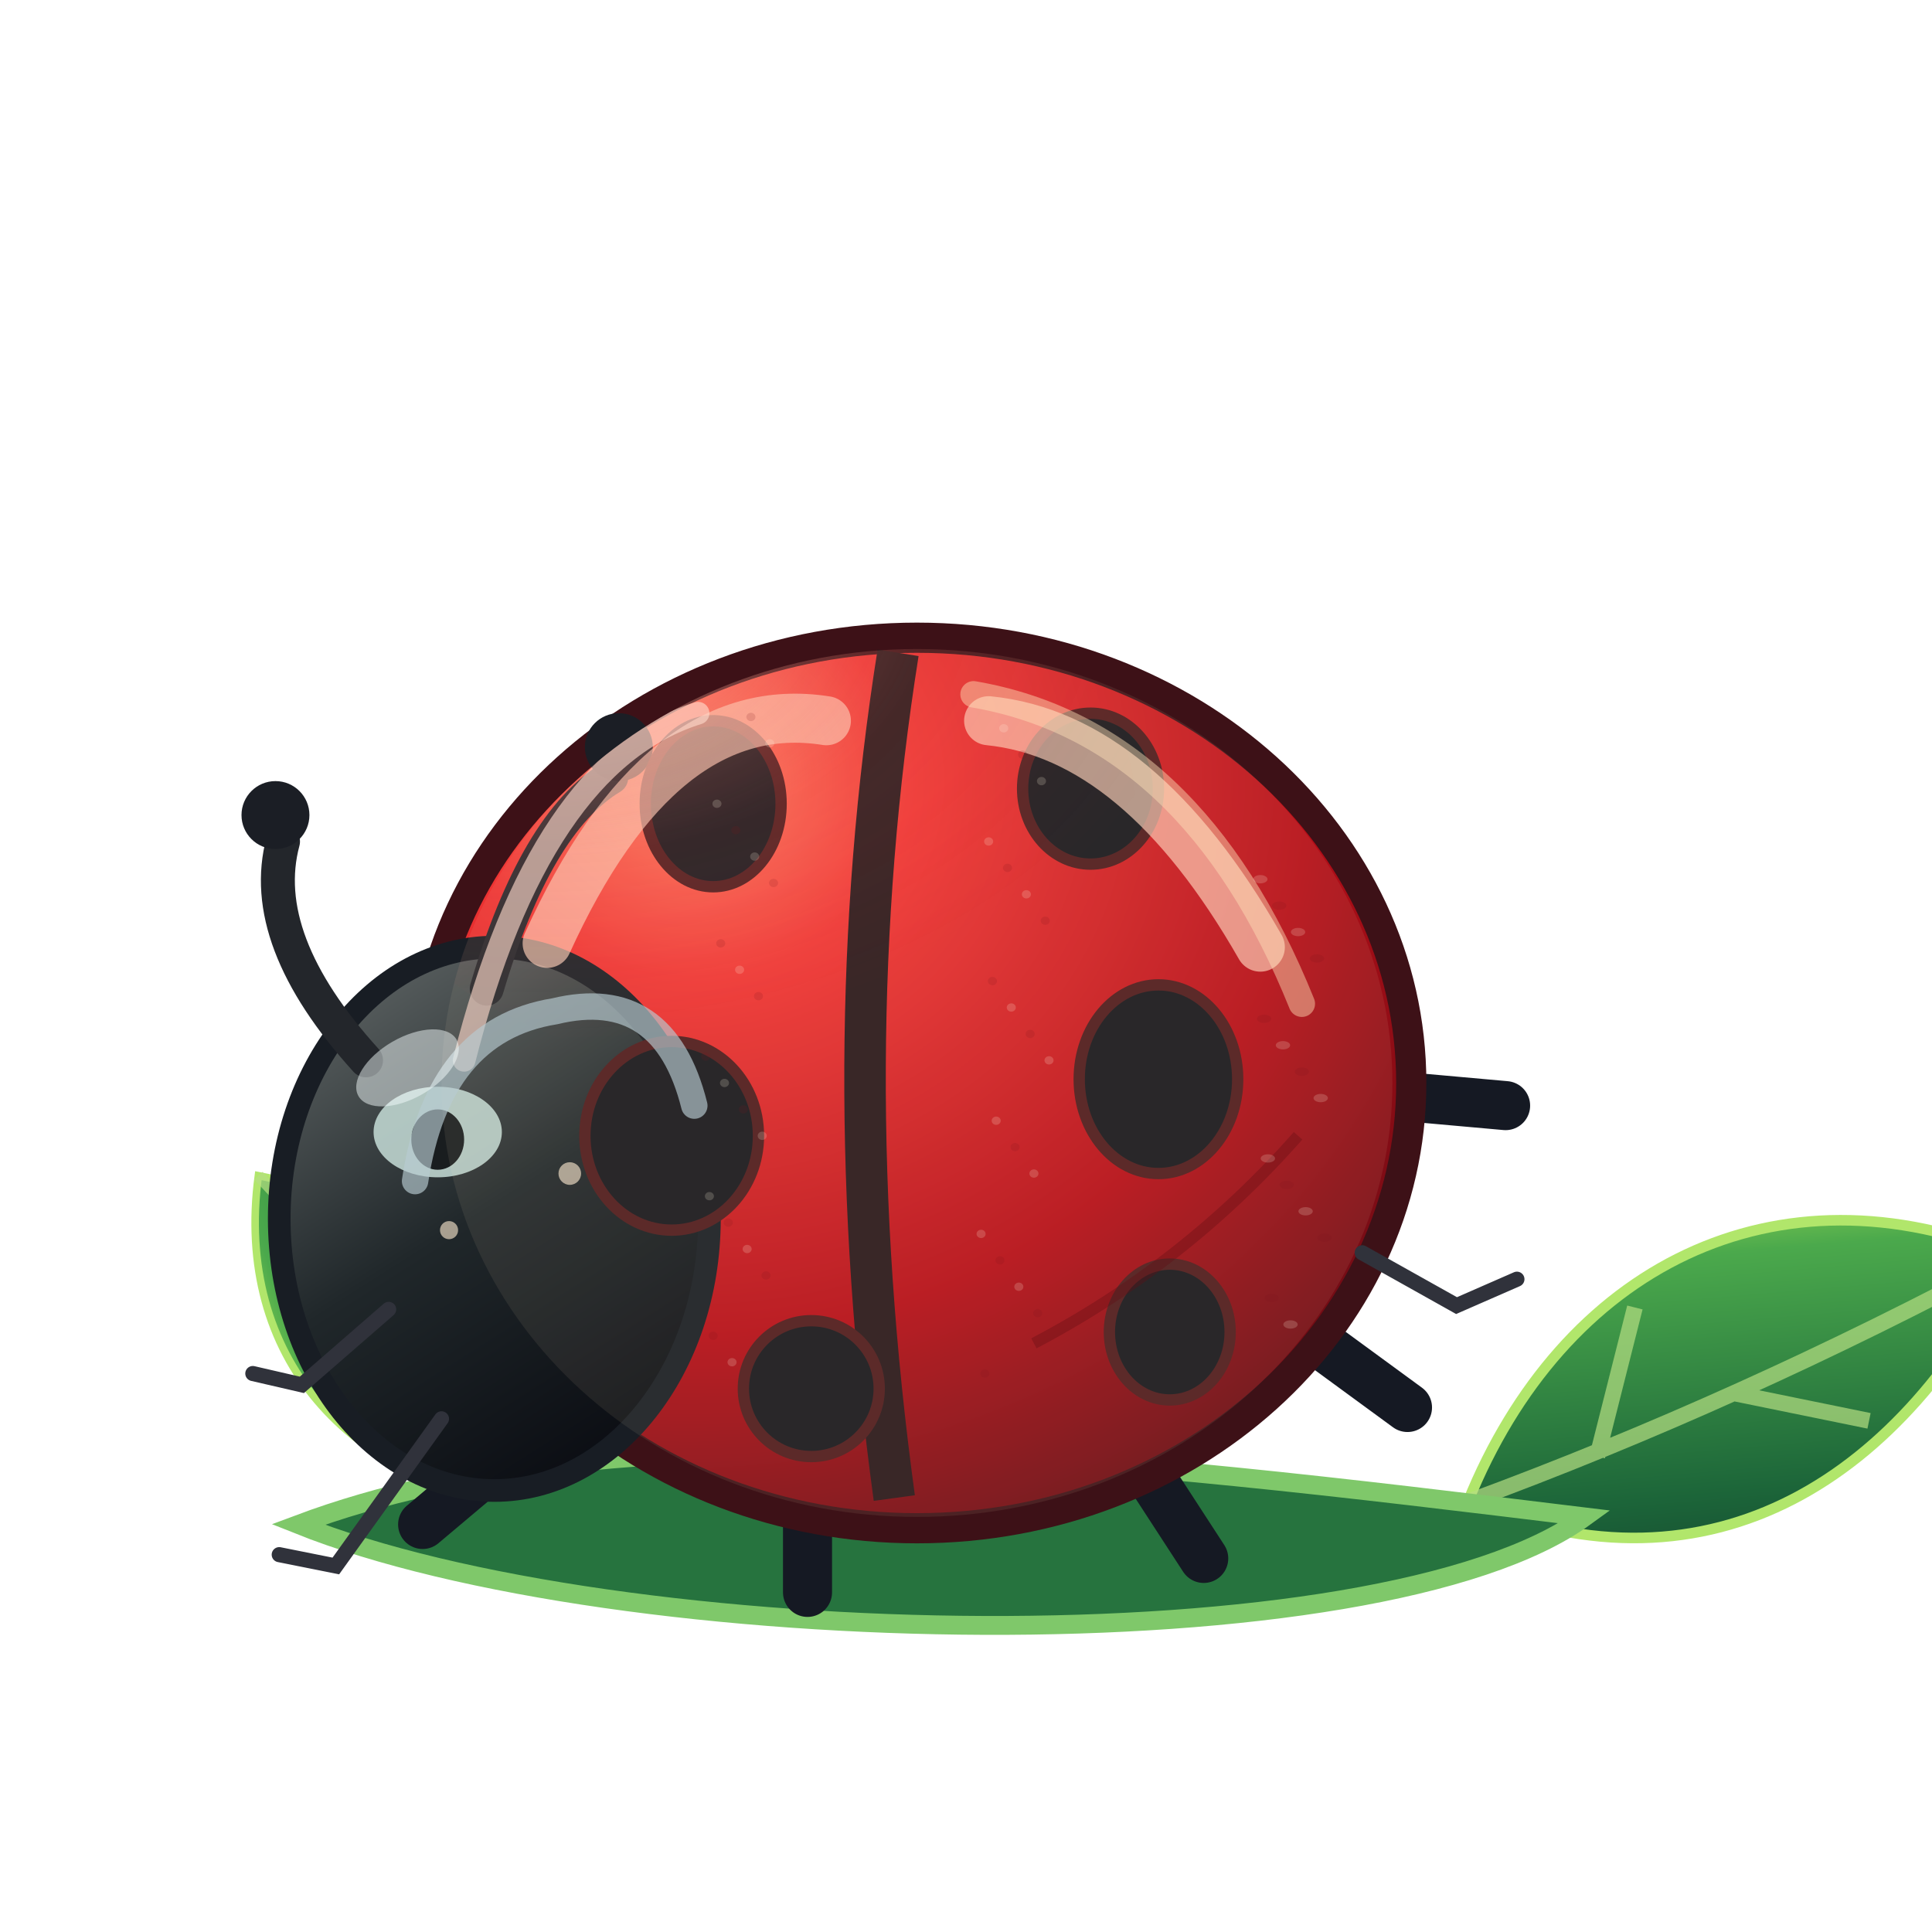
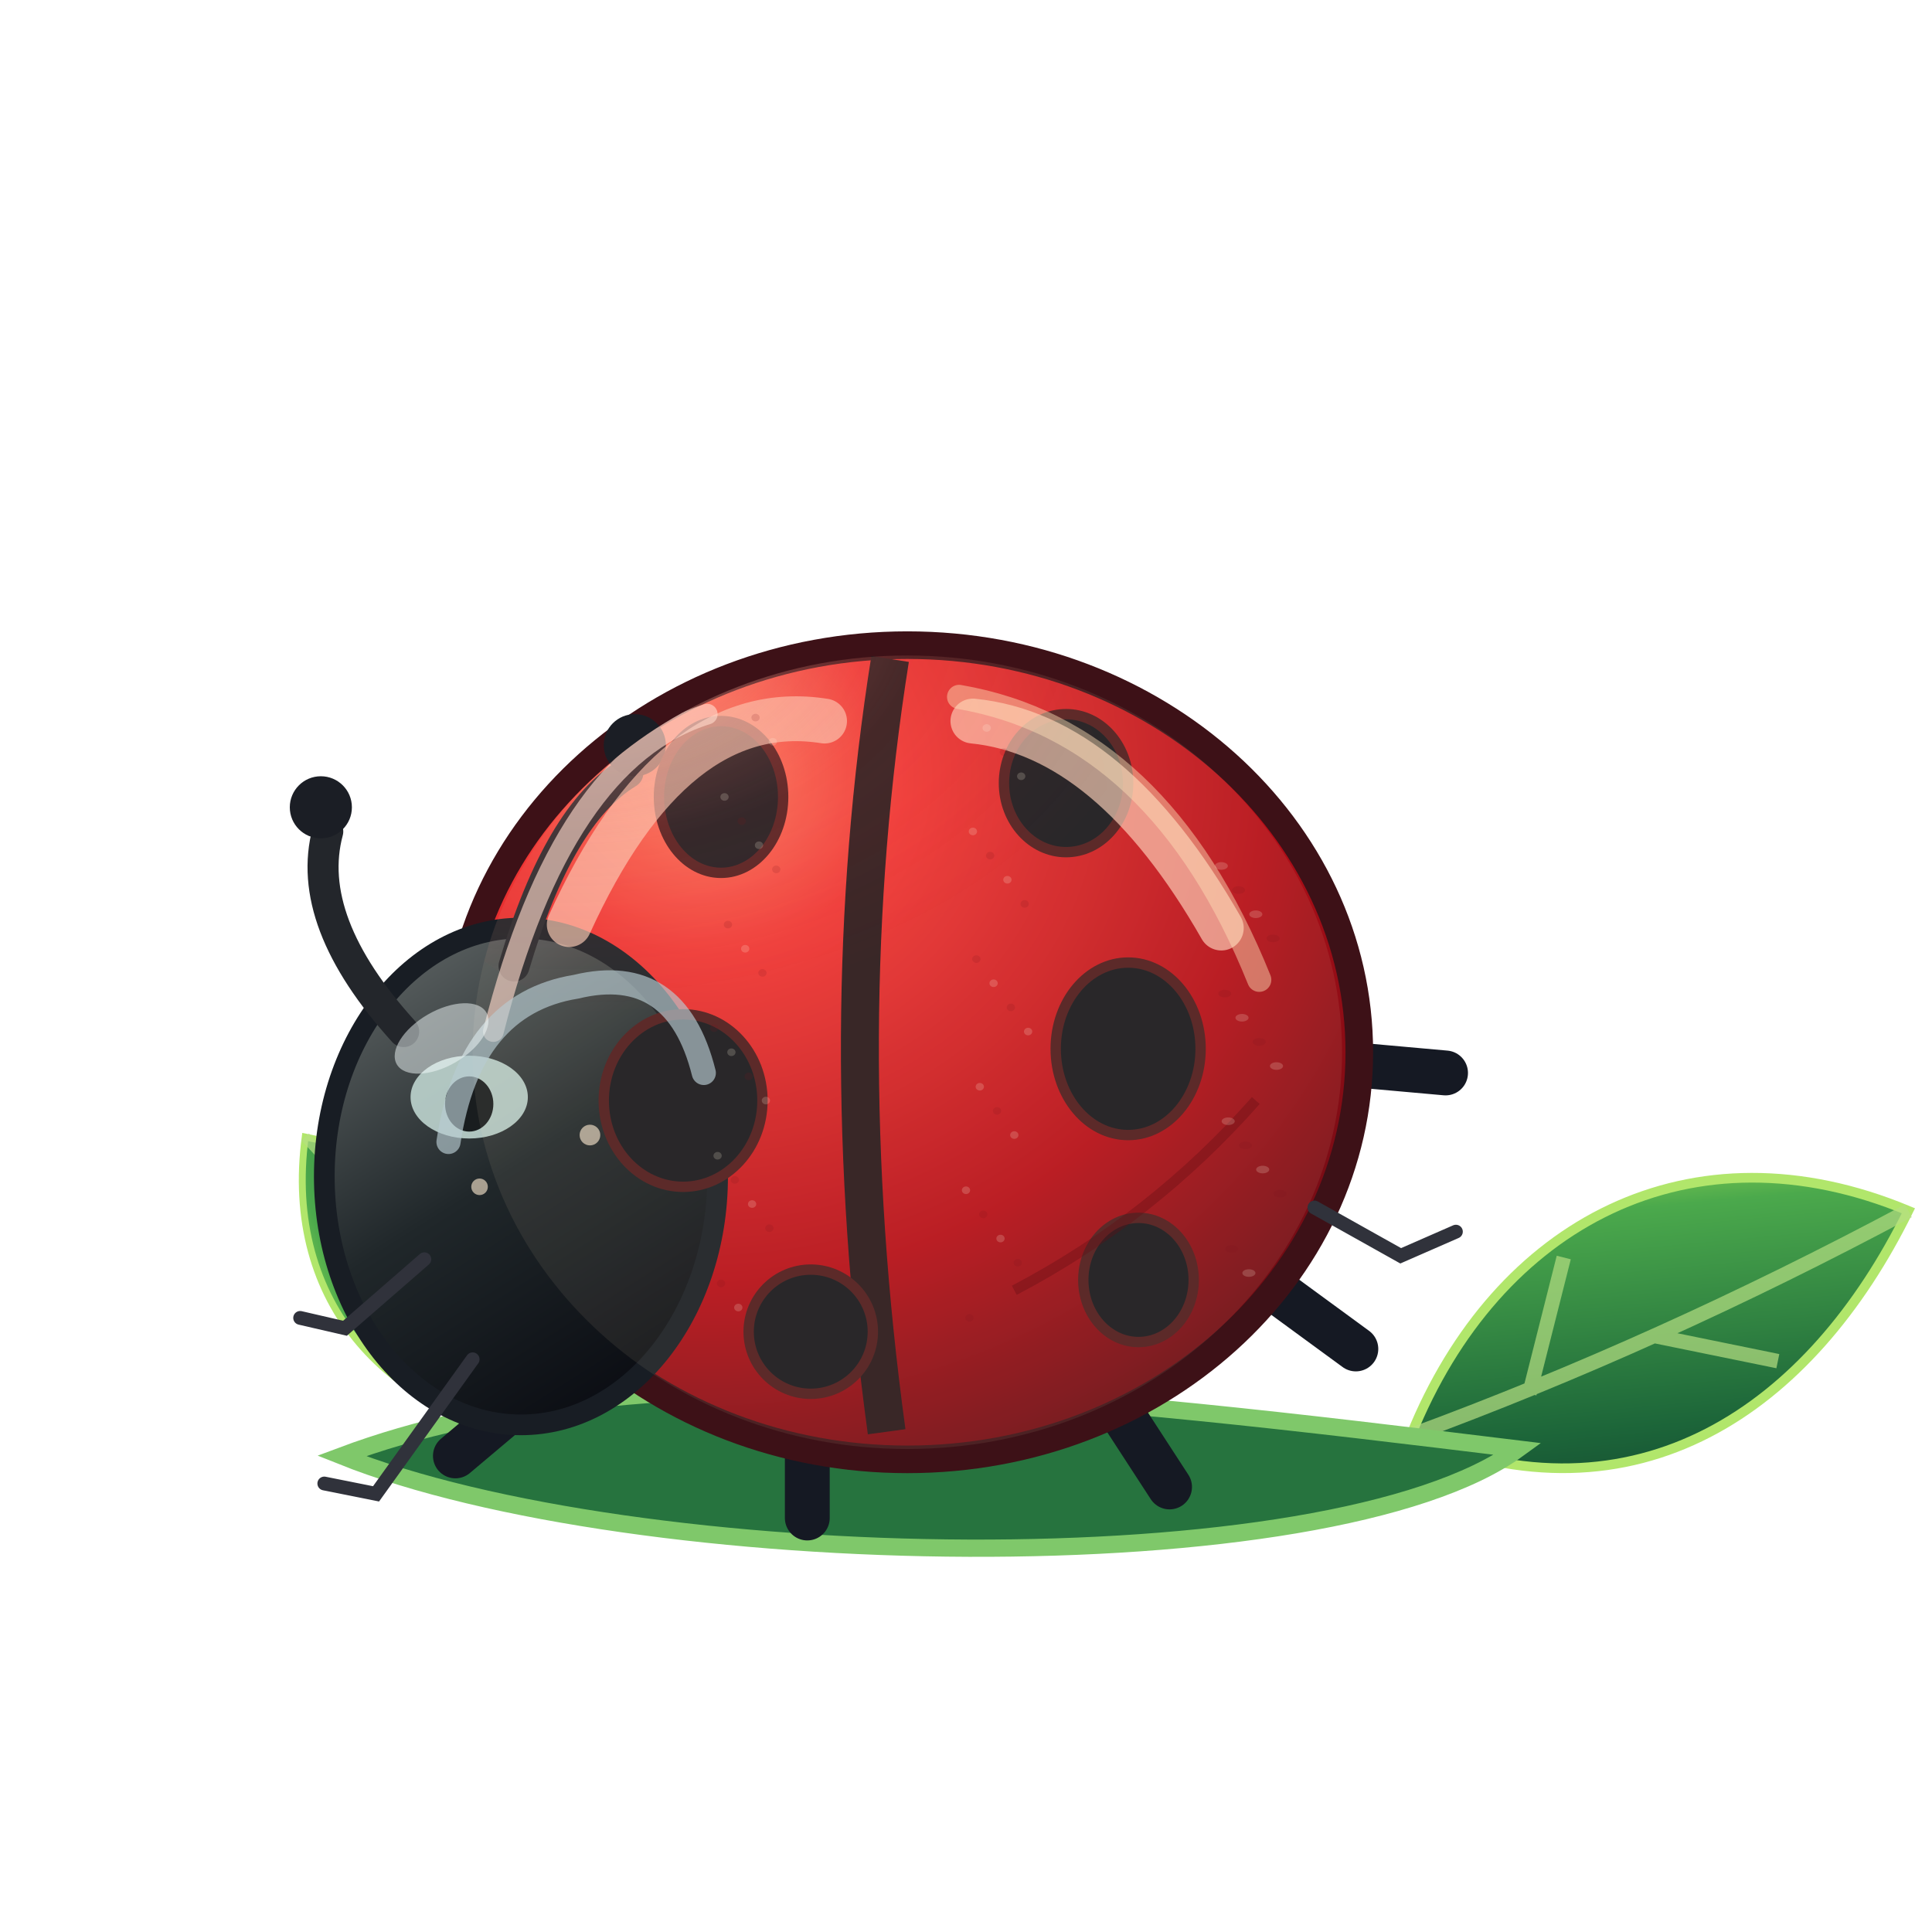
- <svg xmlns="http://www.w3.org/2000/svg" width="512" height="512" viewBox="0 0 512 512" aria-label="Joaninha vermelha com pintas pretas num ramo verde">
+ <svg xmlns="http://www.w3.org/2000/svg" width="512" height="512" viewBox="-20 -12 560 548" aria-label="Joaninha vermelha com pintas pretas num ramo verde">
  <defs>
    <filter id="shadow" x="-40%" y="-40%" width="180%" height="180%">
      <feGaussianBlur stdDeviation="13" />
    </filter>
    <linearGradient id="leaf" x1=".12" y1="0" x2=".92" y2="1">
      <stop stop-color="#b9ed55" />
      <stop offset=".23" stop-color="#4ba94c" />
      <stop offset=".73" stop-color="#1c6539" />
      <stop offset="1" stop-color="#123e2c" />
    </linearGradient>
    <radialGradient id="light" cx=".28" cy=".13" r=".94">
      <stop stop-color="#fffadc" stop-opacity=".84" />
      <stop offset=".3" stop-color="#ffeeba" stop-opacity=".12" />
      <stop offset="1" stop-color="#1e190d" stop-opacity=".24" />
    </radialGradient>
    <radialGradient id="red" cx=".27" cy=".16" r=".92">
      <stop stop-color="#ff7e62" />
      <stop offset=".24" stop-color="#ef3433" />
      <stop offset=".68" stop-color="#b40d17" />
      <stop offset="1" stop-color="#680c14" />
    </radialGradient>
    <linearGradient id="black" x1=".2" y1="0" x2=".7" y2="1">
      <stop stop-color="#5e6464" />
      <stop offset=".5" stop-color="#20272a" />
      <stop offset="1" stop-color="#0a0c12" />
    </linearGradient>
    <filter id="carapaceGrain38" x="-5%" y="-5%" width="110%" height="110%">
      <feTurbulence type="fractalNoise" baseFrequency=".17" numOctaves="3" seed="18" stitchTiles="stitch" />
      <feColorMatrix type="saturate" values=".22" />
      <feComponentTransfer>
        <feFuncA type="linear" slope=".13" />
      </feComponentTransfer>
    </filter>
    <linearGradient id="leafSpark38" x1="0" y1="0" x2="1" y2="1">
      <stop stop-color="#e7ffab" stop-opacity=".94" />
      <stop offset=".45" stop-color="#7fbb52" stop-opacity=".45" />
      <stop offset="1" stop-color="#0b4a2b" stop-opacity=".08" />
    </linearGradient>
    <clipPath id="elytraClip38">
      <ellipse cx="243" cy="287" rx="126" ry="115" />
    </clipPath>
    <radialGradient id="redShine38" cx=".25" cy=".1" r=".85">
      <stop stop-color="#fff8e0" stop-opacity=".88" />
      <stop offset=".21" stop-color="#ffb9a3" stop-opacity=".39" />
      <stop offset=".58" stop-color="#e84042" stop-opacity=".08" />
      <stop offset="1" stop-color="#f21724" stop-opacity="0" />
    </radialGradient>
    <linearGradient id="headShine38" x1="0" y1="0" x2="1" y2="1">
      <stop stop-color="#f5ffe9" />
      <stop offset=".24" stop-color="#738a8c" />
      <stop offset=".59" stop-color="#202935" />
      <stop offset="1" stop-color="#050709" />
    </linearGradient>
  </defs>
  <g transform="translate(389 398) rotate(55) scale(1.4)">
    <path d="M0 0 C-26-40-20-85 21-111 C43-71 43-27 0 0Z" fill="url(#leaf)" stroke="#b1e66b" stroke-width="2" />
    <path d="M0 0 Q14-53 21-111 M7-25 L-12-47 M12-53 L31-71" fill="none" stroke="#b6df82" stroke-opacity=".7" stroke-width="3" />
  </g>
  <g transform="translate(140 399) rotate(-50) scale(1)">
    <path d="M0 0 C-26-40-20-85 21-111 C43-71 43-27 0 0Z" fill="url(#leaf)" stroke="#b1e66b" stroke-width="2" />
    <path d="M0 0 Q14-53 21-111 M7-25 L-12-47 M12-53 L31-71" fill="none" stroke="#b6df82" stroke-opacity=".7" stroke-width="3" />
  </g>
  <path d="M79 404 C167 371 297 387 420 402 C365 442 164 438 79 404Z" fill="#26733e" stroke="#7fc86a" stroke-width="5" />
  <g stroke="#151923" stroke-width="13" stroke-linecap="round">
    <path d="M154 310 L99 342 M169 356 L112 404 M317 332 L373 373 M332 287 L399 293 M214 374 L214 422 M293 373 L319 413" />
  </g>
  <ellipse cx="243" cy="287" rx="131" ry="118" fill="url(#red)" stroke="#3d1117" stroke-width="8" />
  <path d="M238 173 Q221 280 237 397" stroke="#28171a" stroke-width="11" fill="none" />
  <ellipse cx="131" cy="323" rx="57" ry="72" fill="url(#black)" stroke="#181d24" stroke-width="6" />
  <path d="M97 281 Q68 249 75 223 M129 262 Q142 218 162 206" fill="none" stroke="#23262b" stroke-width="9" stroke-linecap="round" />
  <circle cx="73" cy="216" r="9" fill="#1b1e25" />
  <circle cx="164" cy="198" r="9" fill="#1b1e25" />
  <ellipse cx="116" cy="300" rx="17" ry="12" fill="#c6ddd7" opacity=".85" />
  <ellipse cx="116" cy="302" rx="7" ry="8" fill="#191d1f" />
  <g fill="#17171c" stroke="#4e1a1c" stroke-width="3">
    <ellipse cx="189" cy="213" rx="18" ry="22" />
    <ellipse cx="289" cy="209" rx="18" ry="20" />
    <ellipse cx="178" cy="301" rx="23" ry="25" />
    <ellipse cx="307" cy="286" rx="21" ry="25" />
    <ellipse cx="215" cy="368" rx="18" ry="18" />
    <ellipse cx="310" cy="353" rx="16" ry="18" />
  </g>
  <path d="M145 250 Q175 184 219 191 M262 191 Q302 195 334 251" fill="none" stroke="#ffd1bb" stroke-width="13" opacity=".66" stroke-linecap="round" />
  <g clip-path="url(#elytraClip38)">
    <rect x="116" y="170" width="259" height="243" fill="#ffe0bf" opacity=".08" />
    <ellipse cx="197" cy="214" rx="104" ry="69" fill="url(#redShine38)" opacity=".88" />
    <path d="M123 281 Q143 202 185 189" fill="none" stroke="#ffd9ca" stroke-width="6" opacity=".63" stroke-linecap="round" />
    <path d="M258 184 Q316 194 345 266" fill="none" stroke="#ffe1b7" stroke-width="7" opacity=".46" stroke-linecap="round" />
    <path d="M274 356 Q314 335 344 301" fill="none" stroke="#600b12" stroke-width="3" opacity=".35" />
    <ellipse cx="132" cy="187" rx="1.9" ry="1.1" fill="#fff6df" opacity=".19" />
    <ellipse cx="205" cy="234" rx="1.2" ry="1.1" fill="#7a101b" opacity=".16" />
    <ellipse cx="278" cy="281" rx="1.2" ry="1.1" fill="#fff6df" opacity=".19" />
    <ellipse cx="351" cy="328" rx="1.9" ry="1.1" fill="#7a101b" opacity=".16" />
    <ellipse cx="204" cy="197" rx="1.2" ry="1.1" fill="#fff6df" opacity=".19" />
    <ellipse cx="277" cy="244" rx="1.2" ry="1.1" fill="#7a101b" opacity=".16" />
    <ellipse cx="350" cy="291" rx="1.9" ry="1.1" fill="#fff6df" opacity=".19" />
    <ellipse cx="203" cy="338" rx="1.2" ry="1.1" fill="#7a101b" opacity=".16" />
    <ellipse cx="276" cy="207" rx="1.2" ry="1.1" fill="#fff6df" opacity=".19" />
    <ellipse cx="349" cy="254" rx="1.9" ry="1.1" fill="#7a101b" opacity=".16" />
    <ellipse cx="202" cy="301" rx="1.2" ry="1.1" fill="#fff6df" opacity=".19" />
    <ellipse cx="275" cy="348" rx="1.2" ry="1.1" fill="#7a101b" opacity=".16" />
    <ellipse cx="348" cy="217" rx="1.9" ry="1.1" fill="#fff6df" opacity=".19" />
    <ellipse cx="201" cy="264" rx="1.2" ry="1.1" fill="#7a101b" opacity=".16" />
    <ellipse cx="274" cy="311" rx="1.2" ry="1.1" fill="#fff6df" opacity=".19" />
    <ellipse cx="347" cy="358" rx="1.9" ry="1.1" fill="#7a101b" opacity=".16" />
    <ellipse cx="200" cy="227" rx="1.2" ry="1.1" fill="#fff6df" opacity=".19" />
    <ellipse cx="273" cy="274" rx="1.2" ry="1.1" fill="#7a101b" opacity=".16" />
    <ellipse cx="346" cy="321" rx="1.9" ry="1.1" fill="#fff6df" opacity=".19" />
    <ellipse cx="199" cy="190" rx="1.2" ry="1.1" fill="#7a101b" opacity=".16" />
    <ellipse cx="272" cy="237" rx="1.2" ry="1.1" fill="#fff6df" opacity=".19" />
    <ellipse cx="345" cy="284" rx="1.9" ry="1.1" fill="#7a101b" opacity=".16" />
    <ellipse cx="198" cy="331" rx="1.2" ry="1.1" fill="#fff6df" opacity=".19" />
    <ellipse cx="271" cy="200" rx="1.2" ry="1.1" fill="#7a101b" opacity=".16" />
    <ellipse cx="344" cy="247" rx="1.9" ry="1.1" fill="#fff6df" opacity=".19" />
    <ellipse cx="197" cy="294" rx="1.2" ry="1.1" fill="#7a101b" opacity=".16" />
    <ellipse cx="270" cy="341" rx="1.2" ry="1.1" fill="#fff6df" opacity=".19" />
    <ellipse cx="343" cy="210" rx="1.9" ry="1.1" fill="#7a101b" opacity=".16" />
    <ellipse cx="196" cy="257" rx="1.2" ry="1.1" fill="#fff6df" opacity=".19" />
    <ellipse cx="269" cy="304" rx="1.2" ry="1.1" fill="#7a101b" opacity=".16" />
    <ellipse cx="342" cy="351" rx="1.9" ry="1.1" fill="#fff6df" opacity=".19" />
    <ellipse cx="195" cy="220" rx="1.2" ry="1.1" fill="#7a101b" opacity=".16" />
    <ellipse cx="268" cy="267" rx="1.2" ry="1.1" fill="#fff6df" opacity=".19" />
    <ellipse cx="341" cy="314" rx="1.9" ry="1.1" fill="#7a101b" opacity=".16" />
    <ellipse cx="194" cy="361" rx="1.2" ry="1.1" fill="#fff6df" opacity=".19" />
    <ellipse cx="267" cy="230" rx="1.2" ry="1.1" fill="#7a101b" opacity=".16" />
    <ellipse cx="340" cy="277" rx="1.9" ry="1.1" fill="#fff6df" opacity=".19" />
    <ellipse cx="193" cy="324" rx="1.2" ry="1.1" fill="#7a101b" opacity=".16" />
    <ellipse cx="266" cy="193" rx="1.2" ry="1.1" fill="#fff6df" opacity=".19" />
    <ellipse cx="339" cy="240" rx="1.9" ry="1.1" fill="#7a101b" opacity=".16" />
    <ellipse cx="192" cy="287" rx="1.2" ry="1.1" fill="#fff6df" opacity=".19" />
    <ellipse cx="265" cy="334" rx="1.2" ry="1.1" fill="#7a101b" opacity=".16" />
    <ellipse cx="338" cy="203" rx="1.9" ry="1.1" fill="#fff6df" opacity=".19" />
    <ellipse cx="191" cy="250" rx="1.2" ry="1.1" fill="#7a101b" opacity=".16" />
    <ellipse cx="264" cy="297" rx="1.2" ry="1.1" fill="#fff6df" opacity=".19" />
    <ellipse cx="337" cy="344" rx="1.9" ry="1.1" fill="#7a101b" opacity=".16" />
    <ellipse cx="190" cy="213" rx="1.2" ry="1.1" fill="#fff6df" opacity=".19" />
    <ellipse cx="263" cy="260" rx="1.2" ry="1.1" fill="#7a101b" opacity=".16" />
    <ellipse cx="336" cy="307" rx="1.9" ry="1.1" fill="#fff6df" opacity=".19" />
    <ellipse cx="189" cy="354" rx="1.2" ry="1.1" fill="#7a101b" opacity=".16" />
    <ellipse cx="262" cy="223" rx="1.2" ry="1.1" fill="#fff6df" opacity=".19" />
    <ellipse cx="335" cy="270" rx="1.9" ry="1.1" fill="#7a101b" opacity=".16" />
    <ellipse cx="188" cy="317" rx="1.2" ry="1.1" fill="#fff6df" opacity=".19" />
    <ellipse cx="261" cy="364" rx="1.2" ry="1.1" fill="#7a101b" opacity=".16" />
    <ellipse cx="334" cy="233" rx="1.9" ry="1.1" fill="#fff6df" opacity=".19" />
    <ellipse cx="187" cy="280" rx="1.2" ry="1.1" fill="#7a101b" opacity=".16" />
    <ellipse cx="260" cy="327" rx="1.2" ry="1.1" fill="#fff6df" opacity=".19" />
    <ellipse cx="333" cy="196" rx="1.9" ry="1.1" fill="#7a101b" opacity=".16" />
  </g>
  <path d="M110 313 Q116 273 147 268 Q176 261 184 293" fill="none" stroke="#b7cbd1" stroke-opacity=".66" stroke-width="7" stroke-linecap="round" />
  <ellipse cx="108" cy="283" rx="15" ry="8" fill="#f7ffff" opacity=".48" transform="rotate(-30 108 283)" />
  <g fill="none" stroke="#30323b" stroke-width="4" stroke-linecap="round">
    <path d="M103 347 L80 367 L67 364 M117 376 L89 415 L74 412 M361 332 L386 346 L402 339" />
  </g>
  <g fill="#ffecd1" opacity=".61">
    <circle cx="151" cy="311" r="3" />
    <circle cx="119" cy="326" r="2.4" />
  </g>
</svg>
